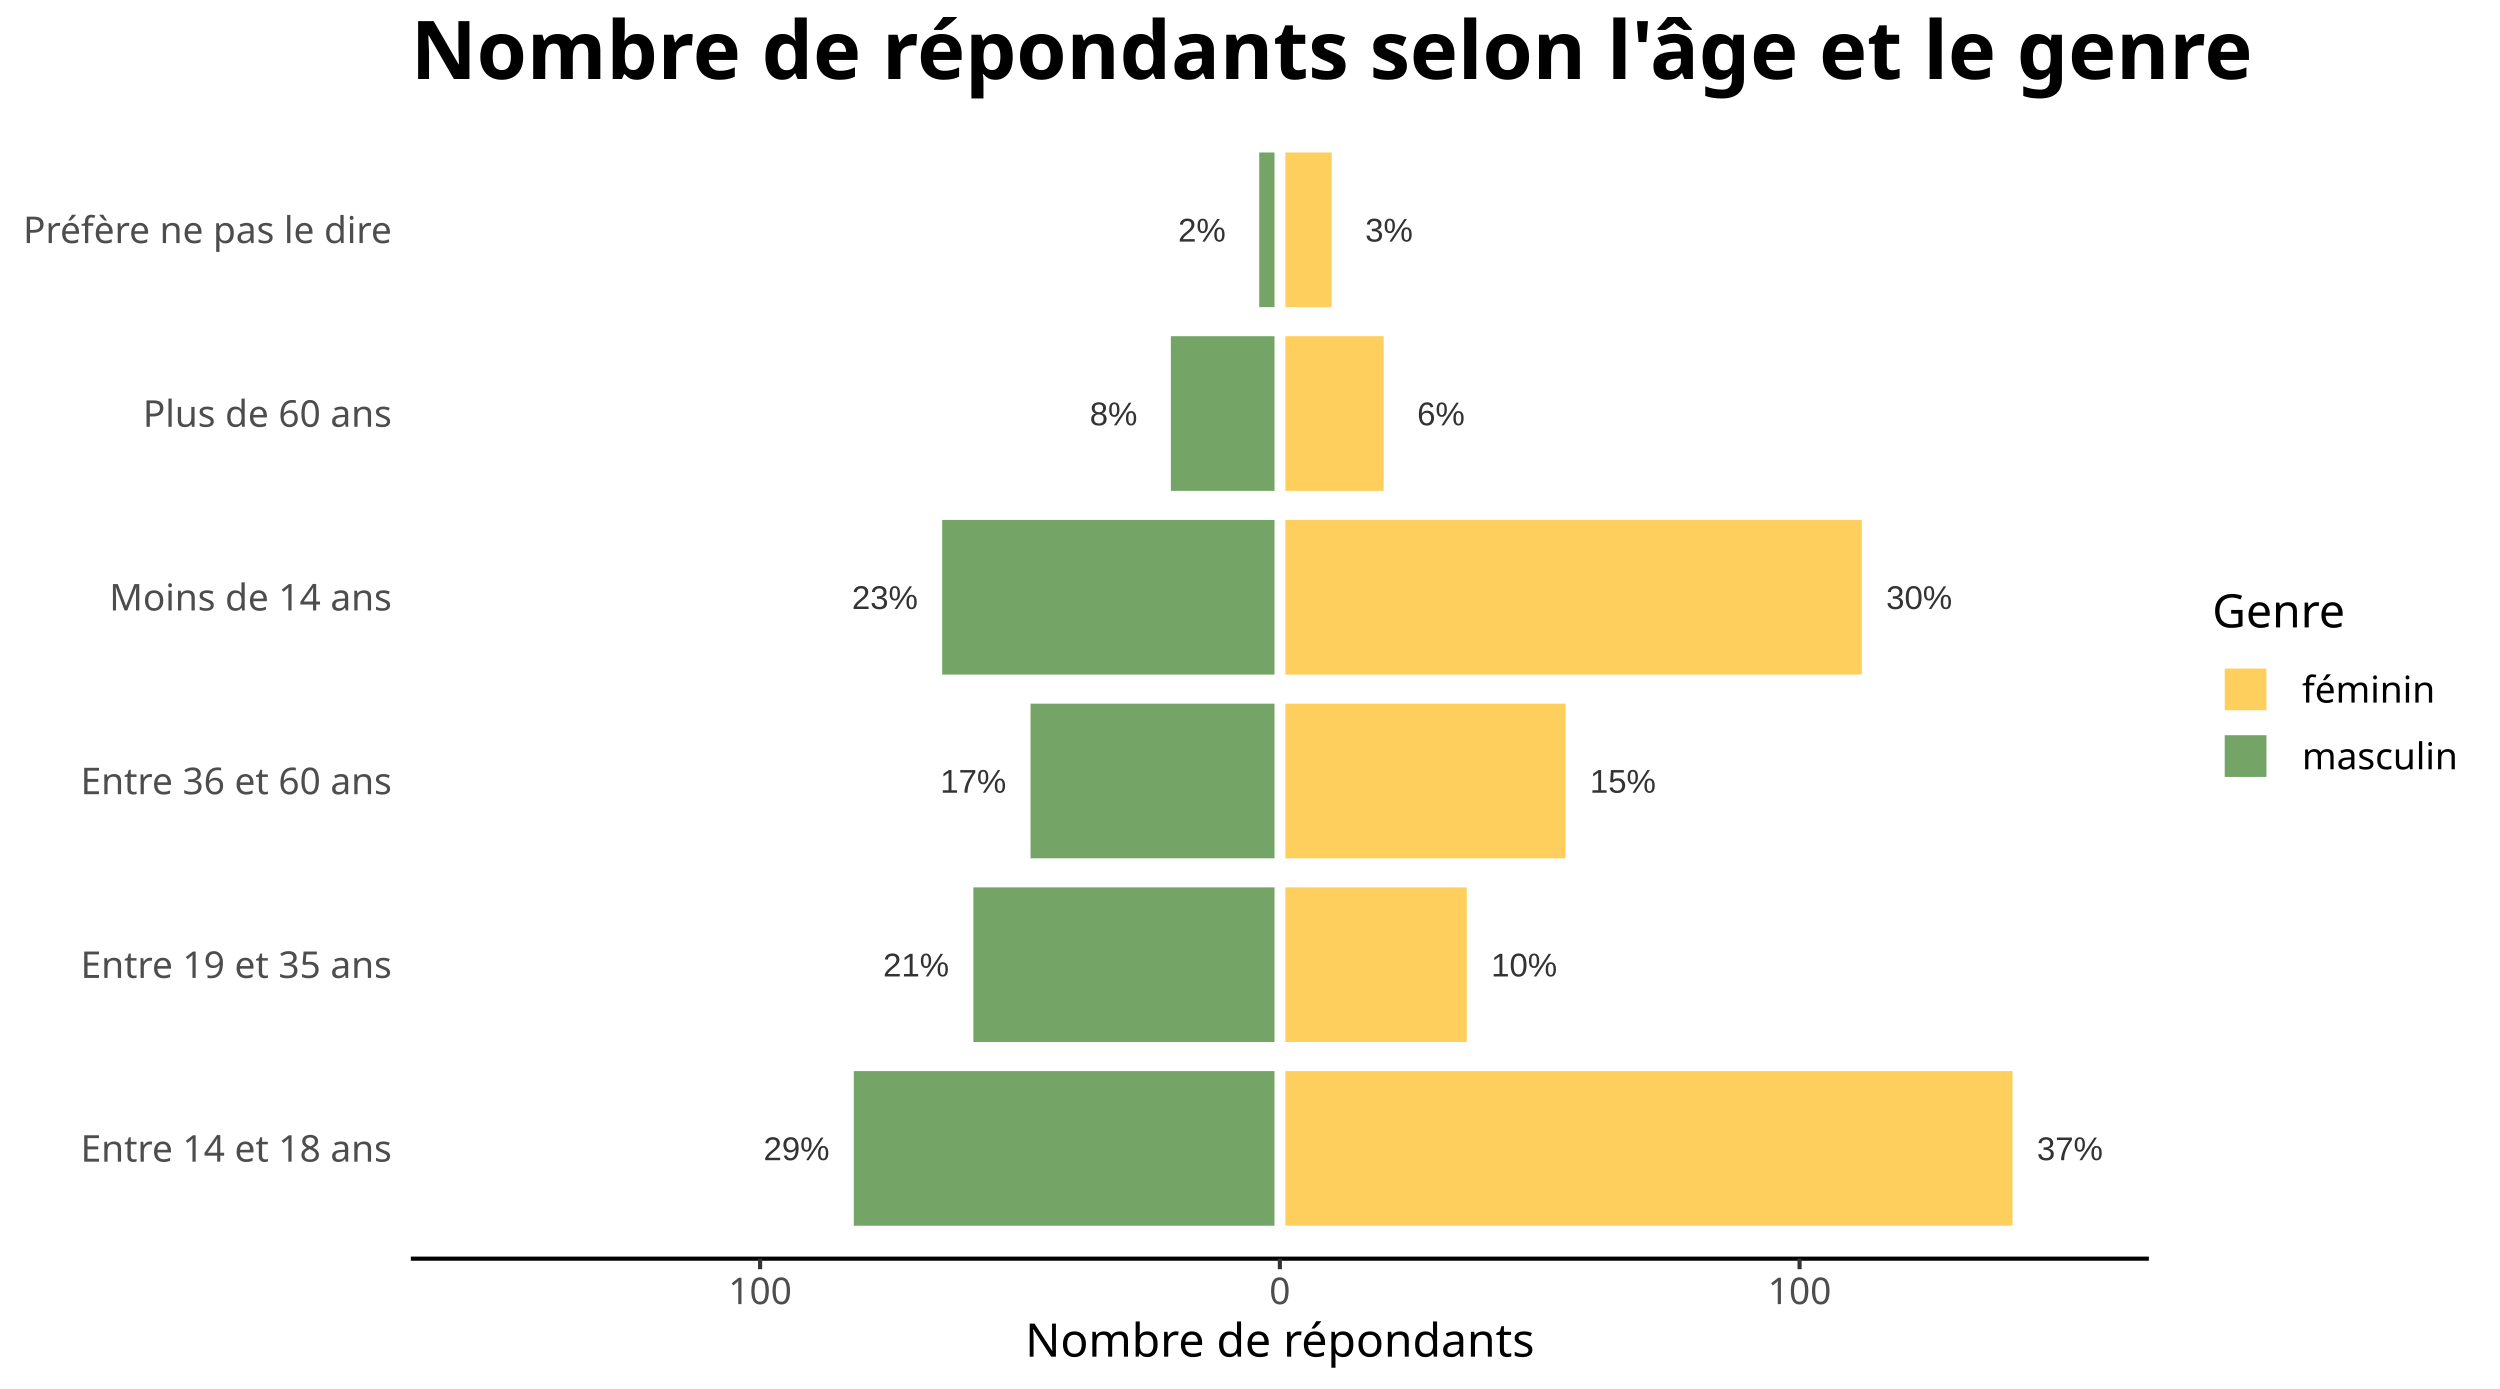
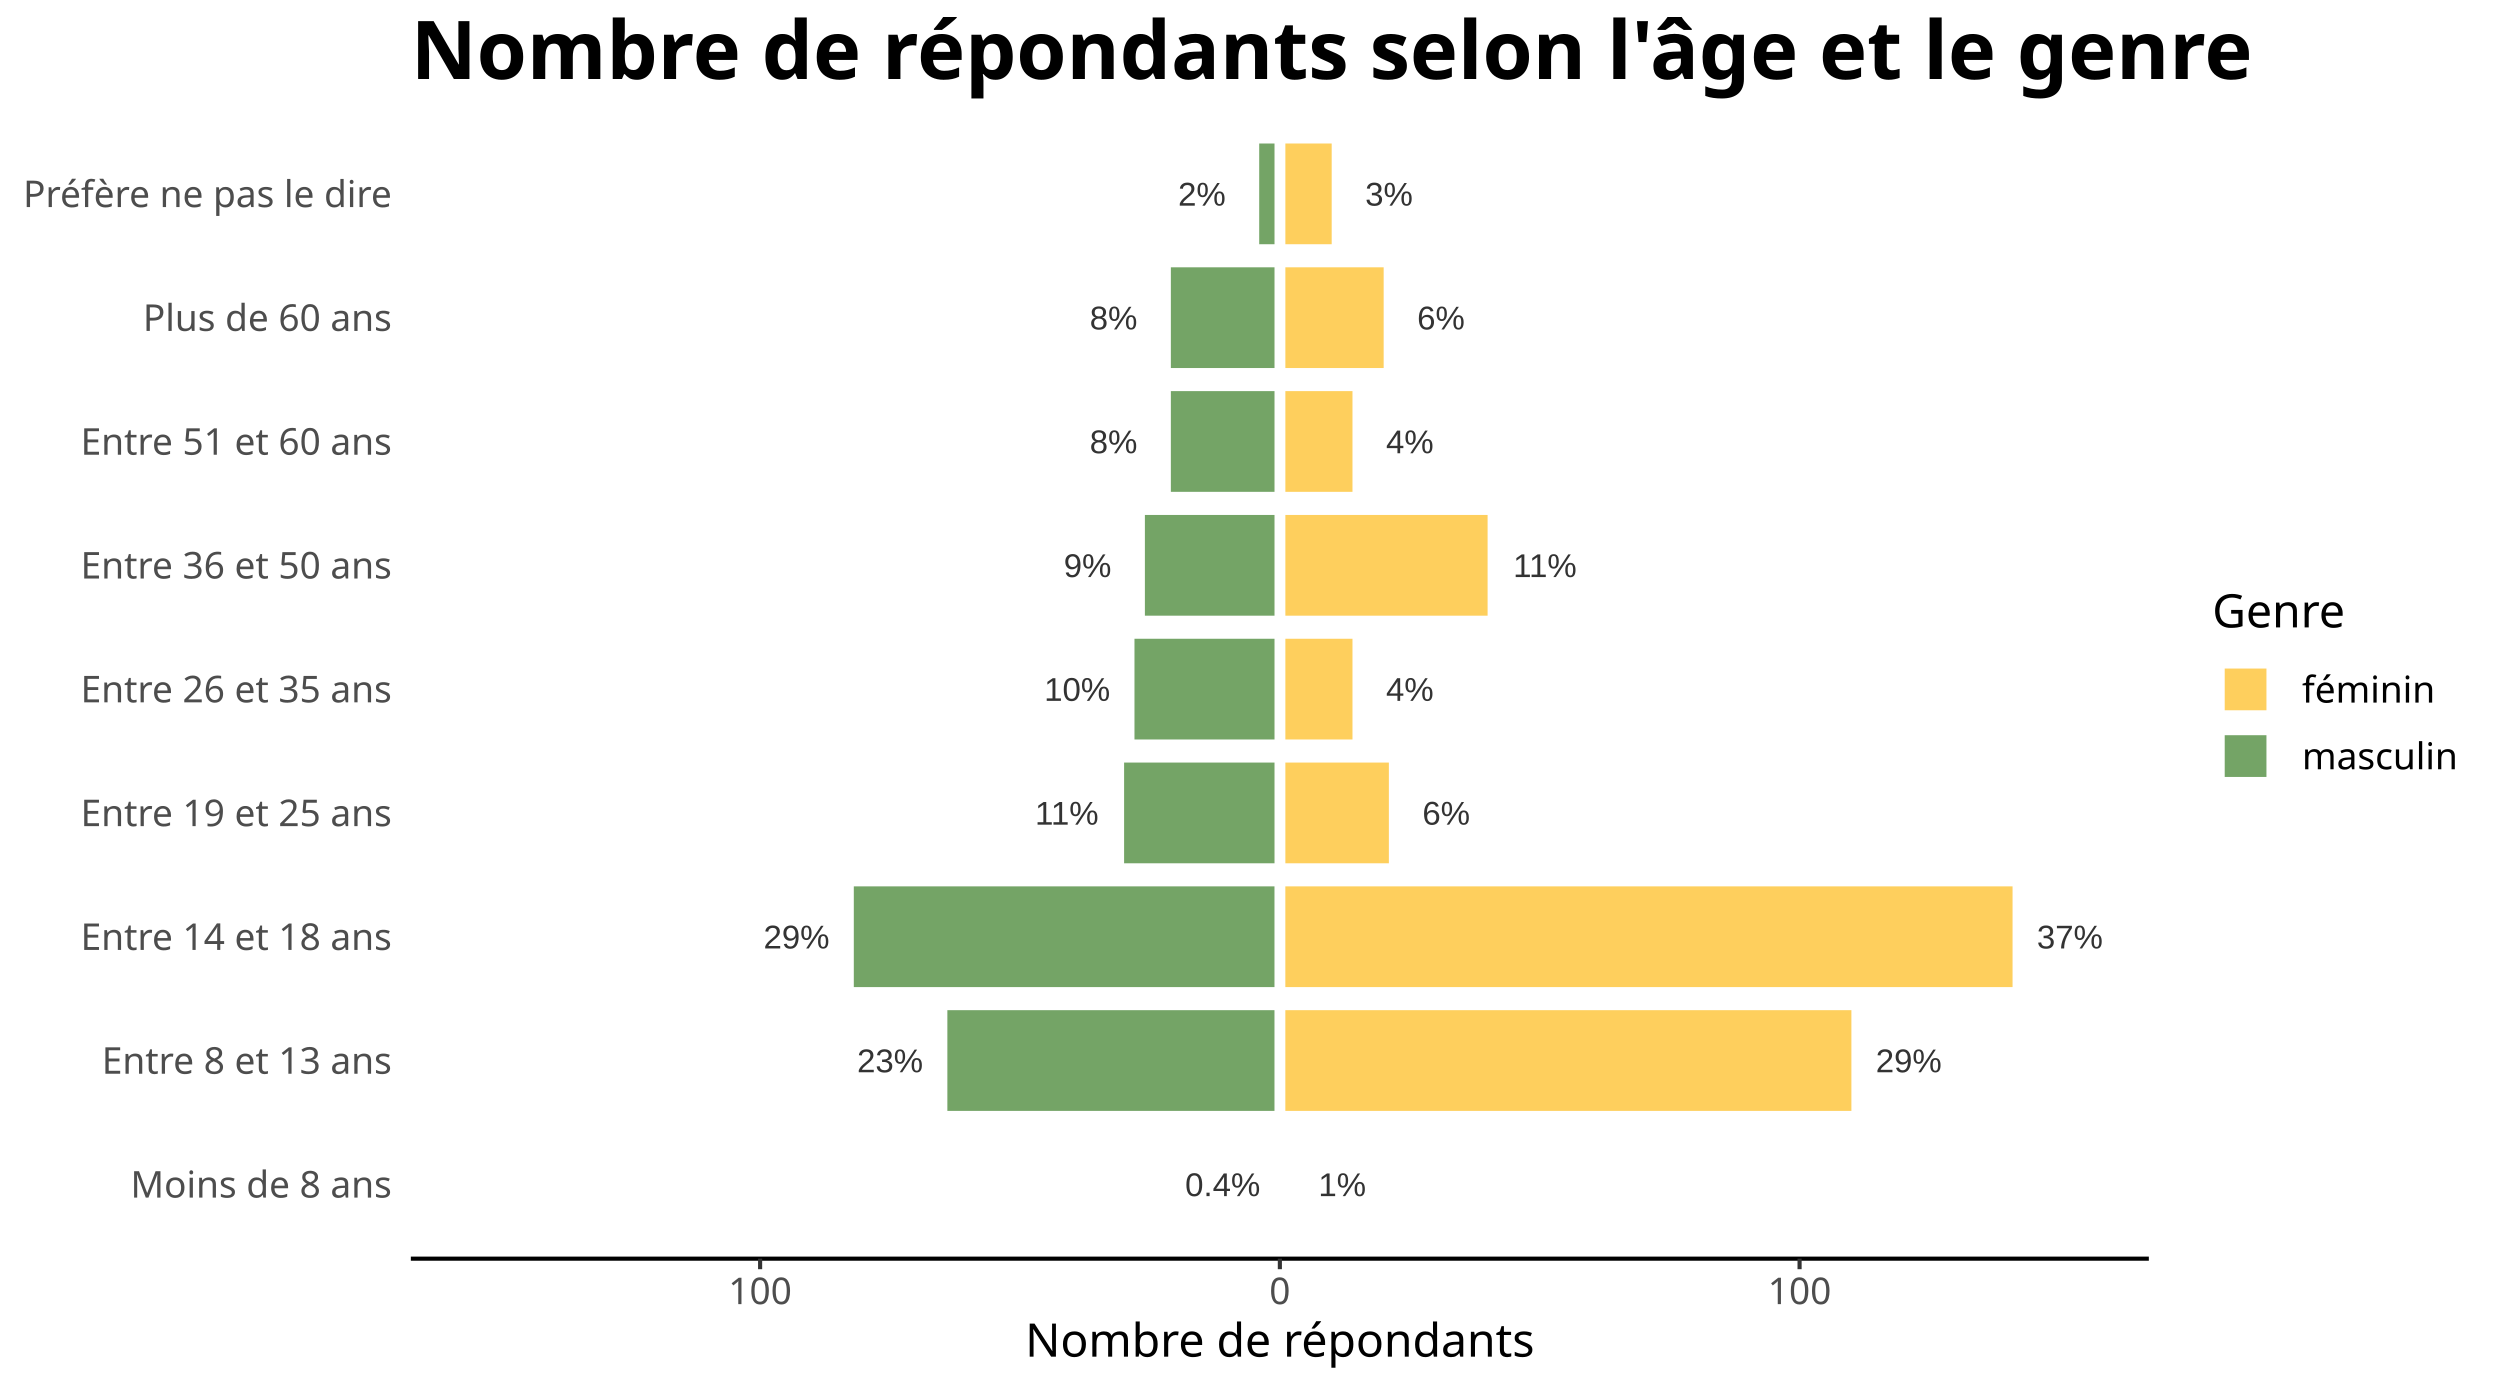
<svg xmlns="http://www.w3.org/2000/svg" class="svglite" width="648.00pt" height="360.00pt" viewBox="0 0 648.00 360.00">
  <defs>
    <style type="text/css">
    .svglite line, .svglite polyline, .svglite polygon, .svglite path, .svglite rect, .svglite circle {
      fill: none;
      stroke: #000000;
      stroke-linecap: round;
      stroke-linejoin: round;
      stroke-miterlimit: 10.00;
    }
    .svglite text {
      white-space: pre;
    }
  </style>
  </defs>
  <rect width="100%" height="100%" style="stroke: none; fill: #FFFFFF;" />
  <defs>
    <clipPath id="cpMC4wMHw2NDguMDB8MC4wMHwzNjAuMDA=">
      <rect x="0.00" y="0.00" width="648.00" height="360.00" />
    </clipPath>
  </defs>
  <g clip-path="url(#cpMC4wMHw2NDguMDB8MC4wMHwzNjAuMDA=)">
    <rect x="0" y="0.00" width="648.00" height="360.00" style="stroke-width: 1.07; stroke: #FFFFFF; fill: #FFFFFF;" />
  </g>
  <defs>
    <clipPath id="cpMTA2LjQ5fDU1Ni45OHwzMS4wMHwzMjYuMjQ=">
      <rect x="106.49" y="31.00" width="450.49" height="295.25" />
    </clipPath>
  </defs>
  <g clip-path="url(#cpMTA2LjQ5fDU1Ni45OHwzMS4wMHwzMjYuMjQ=)">
    <rect x="106.49" y="31.00" width="450.49" height="295.25" style="stroke-width: 1.07; stroke: none; fill: #FFFFFF;" />
-     <rect x="331.74" y="276.24" width="191.30" height="42.86" style="stroke-width: 2.77; stroke: #FFFFFF; stroke-linecap: square; stroke-linejoin: miter; fill: #FECF5D;" />
-     <rect x="219.92" y="276.24" width="111.81" height="42.86" style="stroke-width: 2.77; stroke: #FFFFFF; stroke-linecap: square; stroke-linejoin: miter; fill: #74A466;" />
-     <rect x="331.74" y="228.62" width="49.84" height="42.86" style="stroke-width: 2.77; stroke: #FFFFFF; stroke-linecap: square; stroke-linejoin: miter; fill: #FECF5D;" />
-     <rect x="250.91" y="228.62" width="80.83" height="42.86" style="stroke-width: 2.77; stroke: #FFFFFF; stroke-linecap: square; stroke-linejoin: miter; fill: #74A466;" />
-     <rect x="331.74" y="181.00" width="75.44" height="42.86" style="stroke-width: 2.77; stroke: #FFFFFF; stroke-linecap: square; stroke-linejoin: miter; fill: #FECF5D;" />
-     <rect x="265.73" y="181.00" width="66.01" height="42.86" style="stroke-width: 2.77; stroke: #FFFFFF; stroke-linecap: square; stroke-linejoin: miter; fill: #74A466;" />
-     <rect x="331.74" y="133.38" width="152.23" height="42.86" style="stroke-width: 2.77; stroke: #FFFFFF; stroke-linecap: square; stroke-linejoin: miter; fill: #FECF5D;" />
-     <rect x="242.83" y="133.38" width="88.91" height="42.86" style="stroke-width: 2.77; stroke: #FFFFFF; stroke-linecap: square; stroke-linejoin: miter; fill: #74A466;" />
-     <rect x="331.74" y="85.76" width="28.29" height="42.86" style="stroke-width: 2.77; stroke: #FFFFFF; stroke-linecap: square; stroke-linejoin: miter; fill: #FECF5D;" />
-     <rect x="302.10" y="85.76" width="29.64" height="42.86" style="stroke-width: 2.77; stroke: #FFFFFF; stroke-linecap: square; stroke-linejoin: miter; fill: #74A466;" />
-     <rect x="331.74" y="38.14" width="14.82" height="42.86" style="stroke-width: 2.77; stroke: #FFFFFF; stroke-linecap: square; stroke-linejoin: miter; fill: #FECF5D;" />
-     <rect x="325.00" y="38.14" width="6.74" height="42.86" style="stroke-width: 2.77; stroke: #FFFFFF; stroke-linecap: square; stroke-linejoin: miter; fill: #74A466;" />
-     <text x="536.51" y="300.72" text-anchor="middle" style="font-size: 8.54px;fill: #333333; font-family: &quot;Arial&quot;;" textLength="16.86px" lengthAdjust="spacingAndGlyphs">37%</text>
-     <text x="206.45" y="300.72" text-anchor="middle" style="font-size: 8.54px;fill: #333333; font-family: &quot;Arial&quot;;" textLength="16.86px" lengthAdjust="spacingAndGlyphs">29%</text>
-     <text x="395.05" y="253.10" text-anchor="middle" style="font-size: 8.54px;fill: #333333; font-family: &quot;Arial&quot;;" textLength="16.86px" lengthAdjust="spacingAndGlyphs">10%</text>
-     <text x="237.44" y="253.10" text-anchor="middle" style="font-size: 8.54px;fill: #333333; font-family: &quot;Arial&quot;;" textLength="16.86px" lengthAdjust="spacingAndGlyphs">21%</text>
-     <text x="420.65" y="205.48" text-anchor="middle" style="font-size: 8.54px;fill: #333333; font-family: &quot;Arial&quot;;" textLength="16.86px" lengthAdjust="spacingAndGlyphs">15%</text>
-     <text x="252.26" y="205.48" text-anchor="middle" style="font-size: 8.54px;fill: #333333; font-family: &quot;Arial&quot;;" textLength="16.86px" lengthAdjust="spacingAndGlyphs">17%</text>
-     <text x="497.44" y="157.86" text-anchor="middle" style="font-size: 8.54px;fill: #333333; font-family: &quot;Arial&quot;;" textLength="16.86px" lengthAdjust="spacingAndGlyphs">30%</text>
-     <text x="229.36" y="157.86" text-anchor="middle" style="font-size: 8.54px;fill: #333333; font-family: &quot;Arial&quot;;" textLength="16.86px" lengthAdjust="spacingAndGlyphs">23%</text>
-     <text x="373.50" y="110.24" text-anchor="middle" style="font-size: 8.54px;fill: #333333; font-family: &quot;Arial&quot;;" textLength="11.97px" lengthAdjust="spacingAndGlyphs">6%</text>
-     <text x="288.63" y="110.24" text-anchor="middle" style="font-size: 8.54px;fill: #333333; font-family: &quot;Arial&quot;;" textLength="11.97px" lengthAdjust="spacingAndGlyphs">8%</text>
-     <text x="360.03" y="62.62" text-anchor="middle" style="font-size: 8.54px;fill: #333333; font-family: &quot;Arial&quot;;" textLength="11.97px" lengthAdjust="spacingAndGlyphs">3%</text>
-     <text x="311.53" y="62.62" text-anchor="middle" style="font-size: 8.54px;fill: #333333; font-family: &quot;Arial&quot;;" textLength="11.97px" lengthAdjust="spacingAndGlyphs">2%</text>
+     <rect x="331.74" y="292.55" width="2.69" height="28.88" style="stroke-width: 2.77; stroke: #FFFFFF; stroke-linecap: square; stroke-linejoin: miter; fill: #FECF5D;" />
+     <rect x="330.39" y="292.55" width="1.35" height="28.88" style="stroke-width: 2.77; stroke: #FFFFFF; stroke-linecap: square; stroke-linejoin: miter; fill: #74A466;" />
+     <rect x="331.74" y="260.45" width="149.53" height="28.88" style="stroke-width: 2.77; stroke: #FFFFFF; stroke-linecap: square; stroke-linejoin: miter; fill: #FECF5D;" />
+     <rect x="244.17" y="260.45" width="87.56" height="28.88" style="stroke-width: 2.77; stroke: #FFFFFF; stroke-linecap: square; stroke-linejoin: miter; fill: #74A466;" />
+     <rect x="331.74" y="228.36" width="191.30" height="28.88" style="stroke-width: 2.77; stroke: #FFFFFF; stroke-linecap: square; stroke-linejoin: miter; fill: #FECF5D;" />
+     <rect x="219.92" y="228.36" width="111.81" height="28.88" style="stroke-width: 2.77; stroke: #FFFFFF; stroke-linecap: square; stroke-linejoin: miter; fill: #74A466;" />
+     <rect x="331.74" y="196.27" width="29.64" height="28.88" style="stroke-width: 2.77; stroke: #FFFFFF; stroke-linecap: square; stroke-linejoin: miter; fill: #FECF5D;" />
+     <rect x="289.98" y="196.27" width="41.76" height="28.88" style="stroke-width: 2.77; stroke: #FFFFFF; stroke-linecap: square; stroke-linejoin: miter; fill: #74A466;" />
+     <rect x="331.74" y="164.18" width="20.21" height="28.88" style="stroke-width: 2.77; stroke: #FFFFFF; stroke-linecap: square; stroke-linejoin: miter; fill: #FECF5D;" />
+     <rect x="292.67" y="164.18" width="39.07" height="28.88" style="stroke-width: 2.77; stroke: #FFFFFF; stroke-linecap: square; stroke-linejoin: miter; fill: #74A466;" />
+     <rect x="331.74" y="132.09" width="55.23" height="28.88" style="stroke-width: 2.77; stroke: #FFFFFF; stroke-linecap: square; stroke-linejoin: miter; fill: #FECF5D;" />
+     <rect x="295.37" y="132.09" width="36.37" height="28.88" style="stroke-width: 2.77; stroke: #FFFFFF; stroke-linecap: square; stroke-linejoin: miter; fill: #74A466;" />
+     <rect x="331.74" y="99.99" width="20.21" height="28.88" style="stroke-width: 2.77; stroke: #FFFFFF; stroke-linecap: square; stroke-linejoin: miter; fill: #FECF5D;" />
+     <rect x="302.10" y="99.99" width="29.64" height="28.88" style="stroke-width: 2.77; stroke: #FFFFFF; stroke-linecap: square; stroke-linejoin: miter; fill: #74A466;" />
+     <rect x="331.74" y="67.90" width="28.29" height="28.88" style="stroke-width: 2.77; stroke: #FFFFFF; stroke-linecap: square; stroke-linejoin: miter; fill: #FECF5D;" />
+     <rect x="302.10" y="67.90" width="29.64" height="28.88" style="stroke-width: 2.77; stroke: #FFFFFF; stroke-linecap: square; stroke-linejoin: miter; fill: #74A466;" />
+     <rect x="331.74" y="35.81" width="14.82" height="28.88" style="stroke-width: 2.77; stroke: #FFFFFF; stroke-linecap: square; stroke-linejoin: miter; fill: #FECF5D;" />
+     <rect x="325.00" y="35.81" width="6.74" height="28.88" style="stroke-width: 2.77; stroke: #FFFFFF; stroke-linecap: square; stroke-linejoin: miter; fill: #74A466;" />
+     <text x="347.90" y="310.04" text-anchor="middle" style="font-size: 8.54px;fill: #333333; font-family: &quot;Arial&quot;;" textLength="11.97px" lengthAdjust="spacingAndGlyphs">1%</text>
+     <text x="316.92" y="310.04" text-anchor="middle" style="font-size: 8.54px;fill: #333333; font-family: &quot;Arial&quot;;" textLength="19.14px" lengthAdjust="spacingAndGlyphs">0.4%</text>
+     <text x="494.74" y="277.94" text-anchor="middle" style="font-size: 8.54px;fill: #333333; font-family: &quot;Arial&quot;;" textLength="16.86px" lengthAdjust="spacingAndGlyphs">29%</text>
+     <text x="230.70" y="277.94" text-anchor="middle" style="font-size: 8.54px;fill: #333333; font-family: &quot;Arial&quot;;" textLength="16.86px" lengthAdjust="spacingAndGlyphs">23%</text>
+     <text x="536.51" y="245.85" text-anchor="middle" style="font-size: 8.54px;fill: #333333; font-family: &quot;Arial&quot;;" textLength="16.86px" lengthAdjust="spacingAndGlyphs">37%</text>
+     <text x="206.45" y="245.85" text-anchor="middle" style="font-size: 8.54px;fill: #333333; font-family: &quot;Arial&quot;;" textLength="16.86px" lengthAdjust="spacingAndGlyphs">29%</text>
+     <text x="374.85" y="213.76" text-anchor="middle" style="font-size: 8.54px;fill: #333333; font-family: &quot;Arial&quot;;" textLength="11.97px" lengthAdjust="spacingAndGlyphs">6%</text>
+     <text x="276.51" y="213.76" text-anchor="middle" style="font-size: 8.54px;fill: #333333; font-family: &quot;Arial&quot;;" textLength="16.86px" lengthAdjust="spacingAndGlyphs">11%</text>
+     <text x="365.42" y="181.67" text-anchor="middle" style="font-size: 8.54px;fill: #333333; font-family: &quot;Arial&quot;;" textLength="11.97px" lengthAdjust="spacingAndGlyphs">4%</text>
+     <text x="279.20" y="181.67" text-anchor="middle" style="font-size: 8.54px;fill: #333333; font-family: &quot;Arial&quot;;" textLength="16.86px" lengthAdjust="spacingAndGlyphs">10%</text>
+     <text x="400.44" y="149.58" text-anchor="middle" style="font-size: 8.54px;fill: #333333; font-family: &quot;Arial&quot;;" textLength="16.86px" lengthAdjust="spacingAndGlyphs">11%</text>
+     <text x="281.89" y="149.58" text-anchor="middle" style="font-size: 8.54px;fill: #333333; font-family: &quot;Arial&quot;;" textLength="11.97px" lengthAdjust="spacingAndGlyphs">9%</text>
+     <text x="365.42" y="117.48" text-anchor="middle" style="font-size: 8.54px;fill: #333333; font-family: &quot;Arial&quot;;" textLength="11.97px" lengthAdjust="spacingAndGlyphs">4%</text>
+     <text x="288.63" y="117.48" text-anchor="middle" style="font-size: 8.54px;fill: #333333; font-family: &quot;Arial&quot;;" textLength="11.97px" lengthAdjust="spacingAndGlyphs">8%</text>
+     <text x="373.50" y="85.39" text-anchor="middle" style="font-size: 8.54px;fill: #333333; font-family: &quot;Arial&quot;;" textLength="11.97px" lengthAdjust="spacingAndGlyphs">6%</text>
+     <text x="288.63" y="85.39" text-anchor="middle" style="font-size: 8.54px;fill: #333333; font-family: &quot;Arial&quot;;" textLength="11.97px" lengthAdjust="spacingAndGlyphs">8%</text>
+     <text x="360.03" y="53.30" text-anchor="middle" style="font-size: 8.54px;fill: #333333; font-family: &quot;Arial&quot;;" textLength="11.97px" lengthAdjust="spacingAndGlyphs">3%</text>
+     <text x="311.53" y="53.30" text-anchor="middle" style="font-size: 8.54px;fill: #333333; font-family: &quot;Arial&quot;;" textLength="11.97px" lengthAdjust="spacingAndGlyphs">2%</text>
  </g>
  <g clip-path="url(#cpMC4wMHw2NDguMDB8MC4wMHwzNjAuMDA=)">
-     <text x="101.56" y="301.10" text-anchor="end" style="font-size: 9.60px;fill: #4D4D4D; font-family: &quot;Noto Sans&quot;;" textLength="80.79px" lengthAdjust="spacingAndGlyphs">Entre 14 et 18 ans</text>
-     <text x="101.56" y="253.48" text-anchor="end" style="font-size: 9.60px;fill: #4D4D4D; font-family: &quot;Noto Sans&quot;;" textLength="80.79px" lengthAdjust="spacingAndGlyphs">Entre 19 et 35 ans</text>
-     <text x="101.56" y="205.86" text-anchor="end" style="font-size: 9.60px;fill: #4D4D4D; font-family: &quot;Noto Sans&quot;;" textLength="80.79px" lengthAdjust="spacingAndGlyphs">Entre 36 et 60 ans</text>
-     <text x="101.56" y="158.24" text-anchor="end" style="font-size: 9.60px;fill: #4D4D4D; font-family: &quot;Noto Sans&quot;;" textLength="73.17px" lengthAdjust="spacingAndGlyphs">Moins de 14 ans</text>
-     <text x="101.56" y="110.62" text-anchor="end" style="font-size: 9.60px;fill: #4D4D4D; font-family: &quot;Noto Sans&quot;;" textLength="64.46px" lengthAdjust="spacingAndGlyphs">Plus de 60 ans</text>
-     <text x="101.56" y="63.00" text-anchor="end" style="font-size: 9.60px;fill: #4D4D4D; font-family: &quot;Noto Sans&quot;;" textLength="96.08px" lengthAdjust="spacingAndGlyphs">Préfère ne pas le dire</text>
+     <text x="101.56" y="310.41" text-anchor="end" style="font-size: 9.60px;fill: #4D4D4D; font-family: &quot;Noto Sans&quot;;" textLength="67.68px" lengthAdjust="spacingAndGlyphs">Moins de 8 ans</text>
+     <text x="101.56" y="278.32" text-anchor="end" style="font-size: 9.60px;fill: #4D4D4D; font-family: &quot;Noto Sans&quot;;" textLength="75.30px" lengthAdjust="spacingAndGlyphs">Entre 8 et 13 ans</text>
+     <text x="101.56" y="246.23" text-anchor="end" style="font-size: 9.60px;fill: #4D4D4D; font-family: &quot;Noto Sans&quot;;" textLength="80.79px" lengthAdjust="spacingAndGlyphs">Entre 14 et 18 ans</text>
+     <text x="101.56" y="214.14" text-anchor="end" style="font-size: 9.60px;fill: #4D4D4D; font-family: &quot;Noto Sans&quot;;" textLength="80.79px" lengthAdjust="spacingAndGlyphs">Entre 19 et 25 ans</text>
+     <text x="101.56" y="182.05" text-anchor="end" style="font-size: 9.60px;fill: #4D4D4D; font-family: &quot;Noto Sans&quot;;" textLength="80.79px" lengthAdjust="spacingAndGlyphs">Entre 26 et 35 ans</text>
+     <text x="101.56" y="149.95" text-anchor="end" style="font-size: 9.60px;fill: #4D4D4D; font-family: &quot;Noto Sans&quot;;" textLength="80.79px" lengthAdjust="spacingAndGlyphs">Entre 36 et 50 ans</text>
+     <text x="101.56" y="117.86" text-anchor="end" style="font-size: 9.60px;fill: #4D4D4D; font-family: &quot;Noto Sans&quot;;" textLength="80.79px" lengthAdjust="spacingAndGlyphs">Entre 51 et 60 ans</text>
+     <text x="101.56" y="85.77" text-anchor="end" style="font-size: 9.60px;fill: #4D4D4D; font-family: &quot;Noto Sans&quot;;" textLength="64.46px" lengthAdjust="spacingAndGlyphs">Plus de 60 ans</text>
+     <text x="101.56" y="53.68" text-anchor="end" style="font-size: 9.60px;fill: #4D4D4D; font-family: &quot;Noto Sans&quot;;" textLength="96.08px" lengthAdjust="spacingAndGlyphs">Préfère ne pas le dire</text>
    <polyline points="106.49,326.24 556.98,326.24 " style="stroke-width: 1.07; stroke-linecap: butt;" />
    <polyline points="197.02,328.98 197.02,326.24 " style="stroke-width: 1.07; stroke: #333333; stroke-linecap: butt;" />
    <polyline points="331.74,328.98 331.74,326.24 " style="stroke-width: 1.07; stroke: #333333; stroke-linecap: butt;" />
    <polyline points="466.45,328.98 466.45,326.24 " style="stroke-width: 1.07; stroke: #333333; stroke-linecap: butt;" />
    <text x="197.02" y="338.03" text-anchor="middle" style="font-size: 9.60px;fill: #4D4D4D; font-family: &quot;Noto Sans&quot;;" textLength="16.46px" lengthAdjust="spacingAndGlyphs">100</text>
    <text x="331.74" y="338.03" text-anchor="middle" style="font-size: 9.60px;fill: #4D4D4D; font-family: &quot;Noto Sans&quot;;" textLength="5.49px" lengthAdjust="spacingAndGlyphs">0</text>
    <text x="466.45" y="338.03" text-anchor="middle" style="font-size: 9.60px;fill: #4D4D4D; font-family: &quot;Noto Sans&quot;;" textLength="16.46px" lengthAdjust="spacingAndGlyphs">100</text>
    <text x="331.74" y="351.64" text-anchor="middle" style="font-size: 12.00px; font-family: &quot;Noto Sans&quot;;" textLength="132.47px" lengthAdjust="spacingAndGlyphs">Nombre de répondants</text>
    <rect x="567.94" y="147.15" width="74.58" height="62.94" style="stroke-width: 1.07; stroke: none; fill: #FFFFFF;" />
    <text x="573.42" y="162.63" style="font-size: 12.00px; font-family: &quot;Noto Sans&quot;;" textLength="34.64px" lengthAdjust="spacingAndGlyphs">Genre</text>
    <rect x="575.26" y="171.90" width="13.59" height="13.59" style="stroke-width: 2.77; stroke: #FFFFFF; stroke-linecap: square; stroke-linejoin: miter; fill: #FECF5D;" />
    <rect x="575.26" y="189.18" width="13.59" height="13.59" style="stroke-width: 2.77; stroke: #FFFFFF; stroke-linecap: square; stroke-linejoin: miter; fill: #74A466;" />
    <text x="596.68" y="182.12" style="font-size: 9.60px; font-family: &quot;Noto Sans&quot;;" textLength="34.49px" lengthAdjust="spacingAndGlyphs">féminin</text>
    <text x="596.68" y="199.40" style="font-size: 9.60px; font-family: &quot;Noto Sans&quot;;" textLength="40.36px" lengthAdjust="spacingAndGlyphs">masculin</text>
    <text x="106.49" y="20.48" style="font-size: 21.00px; font-weight: bold; font-family: &quot;Noto Sans&quot;;" textLength="479.42px" lengthAdjust="spacingAndGlyphs">Nombre de répondants selon l'âge et le genre</text>
  </g>
</svg>
